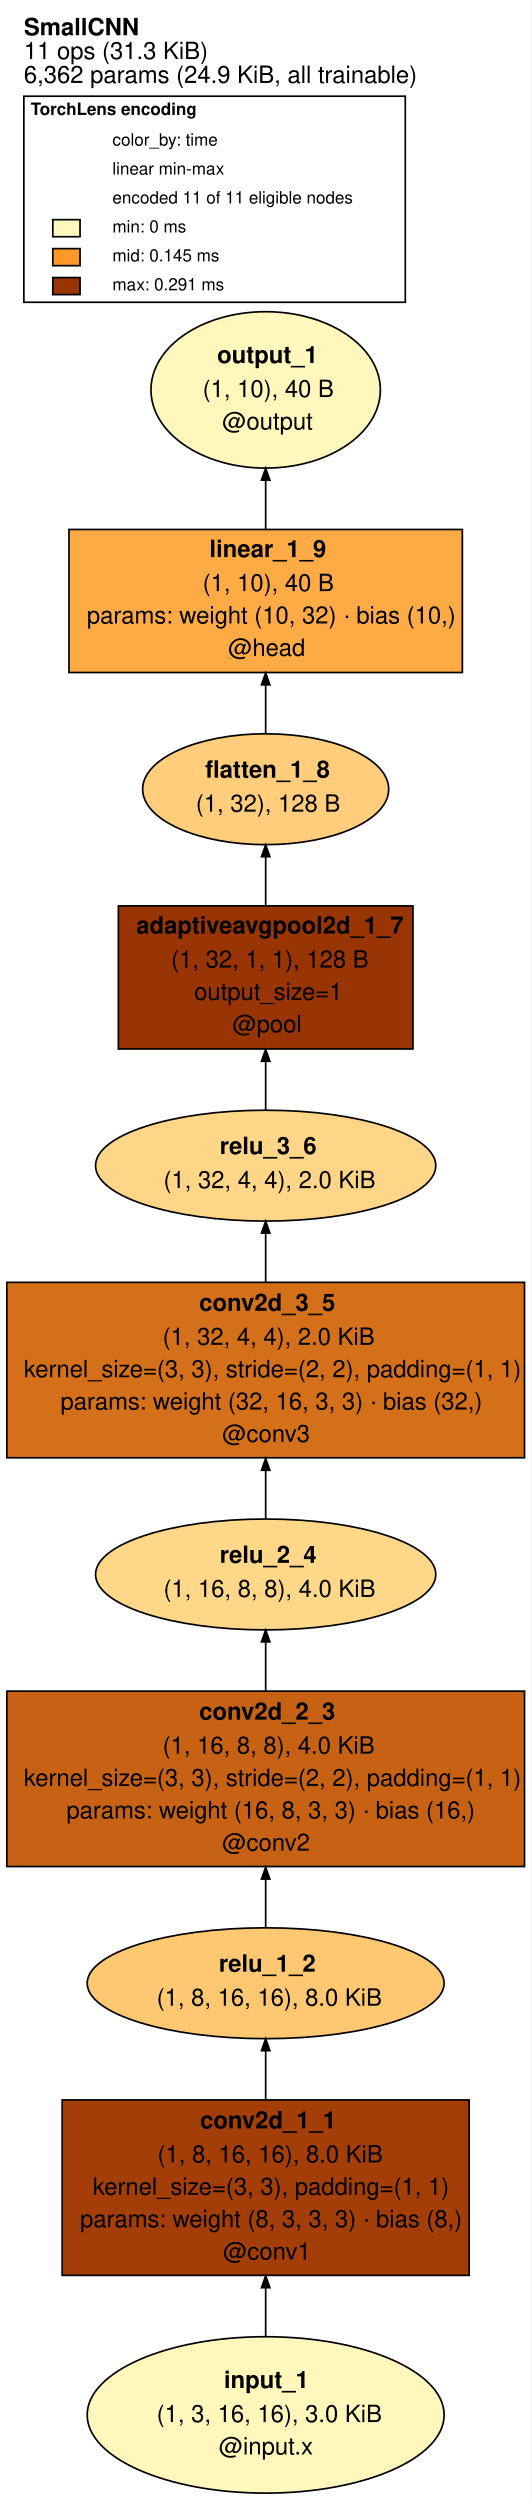
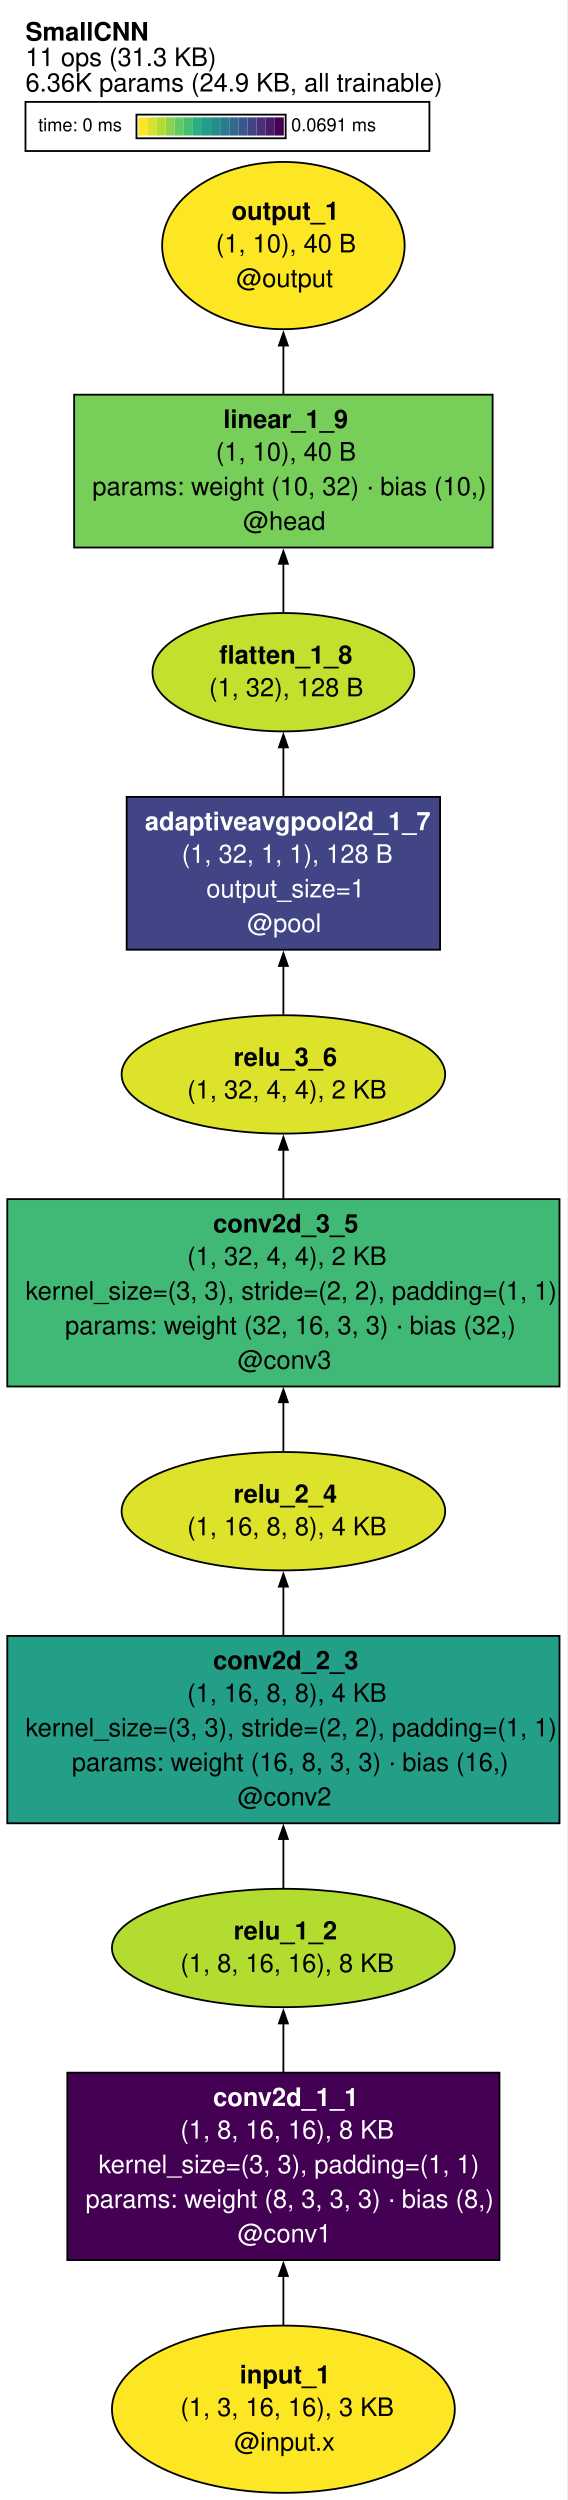
- <svg xmlns="http://www.w3.org/2000/svg" width="312pt" height="1468pt" viewBox="0.00 0.00 312.00 1468.06">
-   <g id="graph0" class="graph" transform="scale(1 1) rotate(0) translate(4 1464.06)">
-     <polygon fill="white" stroke="transparent" points="-4,4 -4,-1464.06 308,-1464.06 308,4 -4,4" />
-     <text text-anchor="start" x="10" y="-1443.36" font-family="Helvetica,sans-Serif" font-weight="bold" font-size="14.00">SmallCNN</text>
-     <text text-anchor="start" x="10" y="-1429.36" font-family="Helvetica,sans-Serif" font-size="14.00">11 ops (31.3 KiB)</text>
-     <text text-anchor="start" x="10" y="-1415.36" font-family="Helvetica,sans-Serif" font-size="14.00">6,362 params (24.9 KiB, all trainable)</text>
-     <text text-anchor="start" x="14" y="-1396.56" font-family="Helvetica,sans-Serif" font-weight="bold" font-size="10.00">TorchLens encoding</text>
-     <text text-anchor="start" x="62" y="-1378.56" font-family="Helvetica,sans-Serif" font-size="10.00">color_by: time</text>
-     <text text-anchor="start" x="62" y="-1361.56" font-family="Helvetica,sans-Serif" font-size="10.00">linear min-max</text>
-     <text text-anchor="start" x="62" y="-1344.56" font-family="Helvetica,sans-Serif" font-size="10.00">encoded 11 of 11 eligible nodes</text>
-     <polygon fill="#fff7bc" stroke="transparent" points="27,-1325.06 27,-1335.06 43,-1335.06 43,-1325.06 27,-1325.06" />
-     <polygon fill="none" stroke="black" points="27,-1325.06 27,-1335.06 43,-1335.06 43,-1325.06 27,-1325.06" />
-     <text text-anchor="start" x="62" y="-1327.56" font-family="Helvetica,sans-Serif" font-size="10.00">min: 0 ms</text>
-     <polygon fill="#fe9929" stroke="transparent" points="27,-1308.06 27,-1318.06 43,-1318.06 43,-1308.06 27,-1308.06" />
-     <polygon fill="none" stroke="black" points="27,-1308.06 27,-1318.06 43,-1318.06 43,-1308.06 27,-1308.06" />
-     <text text-anchor="start" x="62" y="-1310.56" font-family="Helvetica,sans-Serif" font-size="10.00">mid: 0.145 ms</text>
-     <polygon fill="#993404" stroke="transparent" points="27,-1291.06 27,-1301.06 43,-1301.06 43,-1291.06 27,-1291.06" />
-     <polygon fill="none" stroke="black" points="27,-1291.06 27,-1301.06 43,-1301.06 43,-1291.06 27,-1291.06" />
-     <text text-anchor="start" x="62" y="-1293.56" font-family="Helvetica,sans-Serif" font-size="10.00">max: 0.291 ms</text>
-     <polygon fill="none" stroke="black" points="10,-1286.56 10,-1407.56 234,-1407.56 234,-1286.56 10,-1286.56" />
+ <svg xmlns="http://www.w3.org/2000/svg" width="312pt" height="1374pt" viewBox="0.00 0.00 312.00 1374.00">
+   <g id="graph0" class="graph" transform="scale(1 1) rotate(0) translate(4 1370.06)">
+     <polygon fill="white" stroke="none" points="-4,4 -4,-1370.06 307.5,-1370.06 307.5,4 -4,4" />
+     <text xml:space="preserve" text-anchor="start" x="10" y="-1347.76" font-family="Helvetica,sans-Serif" font-weight="bold" font-size="14.00">SmallCNN</text>
+     <text xml:space="preserve" text-anchor="start" x="10" y="-1333.76" font-family="Helvetica,sans-Serif" font-size="14.00">11 ops (31.3 KB)</text>
+     <text xml:space="preserve" text-anchor="start" x="10" y="-1319.76" font-family="Helvetica,sans-Serif" font-size="14.00">6.36K params (24.9 KB, all trainable)</text>
+     <polygon fill="none" stroke="black" points="10,-1287.06 10,-1314.06 232,-1314.06 232,-1287.06 10,-1287.06" />
+     <text xml:space="preserve" text-anchor="start" x="17" y="-1297.94" font-family="Helvetica,sans-Serif" font-size="10.00">time: 0 ms</text>
+     <polygon fill="none" stroke="black" points="71,-1294.06 71,-1307.06 153,-1307.06 153,-1294.06 71,-1294.06" />
+     <polygon fill="#fde725" stroke="none" points="72,-1295.56 72,-1305.56 77,-1305.56 77,-1295.56 72,-1295.56" />
+     <polygon fill="#d8e22b" stroke="none" points="77,-1295.56 77,-1305.56 82,-1305.56 82,-1295.56 77,-1295.56" />
+     <polygon fill="#b1dd30" stroke="none" points="82,-1295.56 82,-1305.56 87,-1305.56 87,-1295.56 82,-1295.56" />
+     <polygon fill="#8cd34d" stroke="none" points="87,-1295.56 87,-1305.56 92,-1305.56 92,-1295.56 87,-1295.56" />
+     <polygon fill="#61ca61" stroke="none" points="92,-1295.56 92,-1305.56 97,-1305.56 97,-1295.56 92,-1295.56" />
+     <polygon fill="#47bc73" stroke="none" points="97,-1295.56 97,-1305.56 102,-1305.56 102,-1295.56 97,-1295.56" />
+     <polygon fill="#28ae80" stroke="none" points="102,-1295.56 102,-1305.56 107,-1305.56 107,-1295.56 102,-1295.56" />
+     <polygon fill="#239d87" stroke="none" points="107,-1295.56 107,-1305.56 112,-1305.56 112,-1295.56 107,-1295.56" />
+     <polygon fill="#238d8c" stroke="none" points="112,-1295.56 112,-1305.56 117,-1305.56 117,-1295.56 112,-1295.56" />
+     <polygon fill="#297b8e" stroke="none" points="117,-1295.56 117,-1305.56 122,-1305.56 122,-1295.56 117,-1295.56" />
+     <polygon fill="#326a8d" stroke="none" points="122,-1295.56 122,-1305.56 127,-1305.56 127,-1295.56 122,-1295.56" />
+     <polygon fill="#39578c" stroke="none" points="127,-1295.56 127,-1305.56 132,-1305.56 132,-1295.56 127,-1295.56" />
+     <polygon fill="#424485" stroke="none" points="132,-1295.56 132,-1305.56 137,-1305.56 137,-1295.56 132,-1295.56" />
+     <polygon fill="#472f7c" stroke="none" points="137,-1295.56 137,-1305.56 142,-1305.56 142,-1295.56 137,-1295.56" />
+     <polygon fill="#471b68" stroke="none" points="142,-1295.56 142,-1305.56 147,-1305.56 147,-1295.56 142,-1295.56" />
+     <polygon fill="#440154" stroke="none" points="147,-1295.56 147,-1305.56 152,-1305.56 152,-1295.56 147,-1295.56" />
+     <text xml:space="preserve" text-anchor="start" x="156" y="-1297.94" font-family="Helvetica,sans-Serif" font-size="10.00">0.0691 ms</text>
    <g id="node1" class="node">
-       <ellipse fill="#fff7bc" stroke="black" cx="152" cy="-45.96" rx="104.8" ry="45.92" />
-       <text text-anchor="start" x="127.5" y="-61.76" font-family="Helvetica,sans-Serif" font-weight="bold" font-size="14.00">input_1</text>
-       <text text-anchor="start" x="88" y="-41.76" font-family="Helvetica,sans-Serif" font-size="14.00">(1, 3, 16, 16), 3.0 KiB</text>
-       <text text-anchor="start" x="124.5" y="-22.76" font-family="Helvetica,sans-Serif" font-size="14.00">@input.x</text>
+       <ellipse fill="#fde725" stroke="black" cx="151.75" cy="-45.96" rx="94.22" ry="45.96" />
+       <text xml:space="preserve" text-anchor="start" x="127.75" y="-60.16" font-family="Helvetica,sans-Serif" font-weight="bold" font-size="14.00">input_1</text>
+       <text xml:space="preserve" text-anchor="start" x="95.12" y="-42.21" font-family="Helvetica,sans-Serif" font-size="14.00">(1, 3, 16, 16), 3 KB</text>
+       <text xml:space="preserve" text-anchor="start" x="124.75" y="-23.21" font-family="Helvetica,sans-Serif" font-size="14.00">@input.x</text>
    </g>
    <g id="node2" class="node">
-       <polygon fill="#a33e08" stroke="black" points="271.5,-230.92 32.5,-230.92 32.5,-127.92 271.5,-127.92 271.5,-230.92" />
-       <text text-anchor="start" x="113.5" y="-214.22" font-family="Helvetica,sans-Serif" font-weight="bold" font-size="14.00">conv2d_1_1</text>
-       <text text-anchor="start" x="88.5" y="-194.22" font-family="Helvetica,sans-Serif" font-size="14.00">(1, 8, 16, 16), 8.0 KiB</text>
-       <text text-anchor="start" x="50.5" y="-175.22" font-family="Helvetica,sans-Serif" font-size="14.00">kernel_size=(3, 3), padding=(1, 1)</text>
-       <text text-anchor="start" x="43" y="-156.22" font-family="Helvetica,sans-Serif" font-size="14.00">params: weight (8, 3, 3, 3) · bias (8,)</text>
-       <text text-anchor="start" x="127" y="-137.22" font-family="Helvetica,sans-Serif" font-size="14.00">@conv1</text>
+       <polygon fill="#440154" stroke="black" points="270.5,-230.92 33,-230.92 33,-127.92 270.5,-127.92 270.5,-230.92" />
+       <text xml:space="preserve" text-anchor="start" x="113.12" y="-212.62" font-family="Helvetica,sans-Serif" font-weight="bold" font-size="14.00" fill="#ffffff">conv2d_1_1</text>
+       <text xml:space="preserve" text-anchor="start" x="95.12" y="-194.67" font-family="Helvetica,sans-Serif" font-size="14.00" fill="#ffffff">(1, 8, 16, 16), 8 KB</text>
+       <text xml:space="preserve" text-anchor="start" x="50.12" y="-175.67" font-family="Helvetica,sans-Serif" font-size="14.00" fill="#ffffff">kernel_size=(3, 3), padding=(1, 1)</text>
+       <text xml:space="preserve" text-anchor="start" x="43" y="-156.67" font-family="Helvetica,sans-Serif" font-size="14.00" fill="#ffffff">params: weight (8, 3, 3, 3) · bias (8,)</text>
+       <text xml:space="preserve" text-anchor="start" x="126.62" y="-137.67" font-family="Helvetica,sans-Serif" font-size="14.00" fill="#ffffff">@conv1</text>
    </g>
    <g id="edge1" class="edge">
-       <path fill="none" stroke="black" d="M152,-92.2C152,-101.32 152,-111.02 152,-120.5" />
-       <polygon fill="black" stroke="black" points="149.55,-120.69 152,-127.69 154.45,-120.69 149.55,-120.69" />
+       <path fill="none" stroke="black" d="M151.75,-92.2C151.75,-100.96 151.75,-110.26 151.75,-119.38" />
+       <polygon fill="black" stroke="black" points="149.3,-119.17 151.75,-126.17 154.2,-119.17 149.3,-119.17" />
    </g>
    <g id="node3" class="node">
-       <ellipse fill="#fec771" stroke="black" cx="152" cy="-299.45" rx="104.8" ry="32.55" />
-       <text text-anchor="start" x="124.5" y="-306.25" font-family="Helvetica,sans-Serif" font-weight="bold" font-size="14.00">relu_1_2</text>
-       <text text-anchor="start" x="88" y="-286.25" font-family="Helvetica,sans-Serif" font-size="14.00">(1, 8, 16, 16), 8.0 KiB</text>
+       <ellipse fill="#b2dd30" stroke="black" cx="151.75" cy="-299.45" rx="94.22" ry="32.53" />
+       <text xml:space="preserve" text-anchor="start" x="124.38" y="-304.15" font-family="Helvetica,sans-Serif" font-weight="bold" font-size="14.00">relu_1_2</text>
+       <text xml:space="preserve" text-anchor="start" x="95.12" y="-286.2" font-family="Helvetica,sans-Serif" font-size="14.00">(1, 8, 16, 16), 8 KB</text>
    </g>
    <g id="edge2" class="edge">
-       <path fill="none" stroke="black" d="M152,-231.16C152,-240.73 152,-250.59 152,-259.71" />
-       <polygon fill="black" stroke="black" points="149.55,-259.85 152,-266.85 154.45,-259.85 149.55,-259.85" />
+       <path fill="none" stroke="black" d="M151.75,-231.16C151.75,-240.16 151.75,-249.42 151.75,-258.08" />
+       <polygon fill="black" stroke="black" points="149.3,-258 151.75,-265 154.2,-258 149.3,-258" />
    </g>
    <g id="node4" class="node">
-       <polygon fill="#c76215" stroke="black" points="304,-470.98 0,-470.98 0,-367.98 304,-367.98 304,-470.98" />
-       <text text-anchor="start" x="113" y="-454.28" font-family="Helvetica,sans-Serif" font-weight="bold" font-size="14.00">conv2d_2_3</text>
-       <text text-anchor="start" x="91.5" y="-434.28" font-family="Helvetica,sans-Serif" font-size="14.00">(1, 16, 8, 8), 4.0 KiB</text>
-       <text text-anchor="start" x="10" y="-415.28" font-family="Helvetica,sans-Serif" font-size="14.00">kernel_size=(3, 3), stride=(2, 2), padding=(1, 1)</text>
-       <text text-anchor="start" x="35" y="-396.28" font-family="Helvetica,sans-Serif" font-size="14.00">params: weight (16, 8, 3, 3) · bias (16,)</text>
-       <text text-anchor="start" x="126.5" y="-377.28" font-family="Helvetica,sans-Serif" font-size="14.00">@conv2</text>
+       <polygon fill="#239e87" stroke="black" points="303.5,-470.98 0,-470.98 0,-367.98 303.5,-367.98 303.5,-470.98" />
+       <text xml:space="preserve" text-anchor="start" x="113.12" y="-452.68" font-family="Helvetica,sans-Serif" font-weight="bold" font-size="14.00">conv2d_2_3</text>
+       <text xml:space="preserve" text-anchor="start" x="98.88" y="-434.73" font-family="Helvetica,sans-Serif" font-size="14.00">(1, 16, 8, 8), 4 KB</text>
+       <text xml:space="preserve" text-anchor="start" x="10" y="-415.73" font-family="Helvetica,sans-Serif" font-size="14.00">kernel_size=(3, 3), stride=(2, 2), padding=(1, 1)</text>
+       <text xml:space="preserve" text-anchor="start" x="35.5" y="-396.73" font-family="Helvetica,sans-Serif" font-size="14.00">params: weight (16, 8, 3, 3) · bias (16,)</text>
+       <text xml:space="preserve" text-anchor="start" x="126.62" y="-377.73" font-family="Helvetica,sans-Serif" font-size="14.00">@conv2</text>
    </g>
    <g id="edge3" class="edge">
-       <path fill="none" stroke="black" d="M152,-332.08C152,-340.87 152,-350.7 152,-360.5" />
-       <polygon fill="black" stroke="black" points="149.55,-360.61 152,-367.61 154.45,-360.61 149.55,-360.61" />
+       <path fill="none" stroke="black" d="M151.75,-332.39C151.75,-340.75 151.75,-350.04 151.75,-359.34" />
+       <polygon fill="black" stroke="black" points="149.3,-359.33 151.75,-366.33 154.2,-359.33 149.3,-359.33" />
    </g>
    <g id="node5" class="node">
-       <ellipse fill="#ffd789" stroke="black" cx="152" cy="-539.5" rx="99.9" ry="32.55" />
-       <text text-anchor="start" x="125" y="-546.3" font-family="Helvetica,sans-Serif" font-weight="bold" font-size="14.00">relu_2_4</text>
-       <text text-anchor="start" x="92" y="-526.3" font-family="Helvetica,sans-Serif" font-size="14.00">(1, 16, 8, 8), 4.0 KiB</text>
+       <ellipse fill="#dde32b" stroke="black" cx="151.75" cy="-539.5" rx="88.92" ry="32.53" />
+       <text xml:space="preserve" text-anchor="start" x="124.38" y="-544.2" font-family="Helvetica,sans-Serif" font-weight="bold" font-size="14.00">relu_2_4</text>
+       <text xml:space="preserve" text-anchor="start" x="98.88" y="-526.25" font-family="Helvetica,sans-Serif" font-size="14.00">(1, 16, 8, 8), 4 KB</text>
    </g>
    <g id="edge4" class="edge">
-       <path fill="none" stroke="black" d="M152,-471.22C152,-480.78 152,-490.64 152,-499.76" />
-       <polygon fill="black" stroke="black" points="149.55,-499.9 152,-506.9 154.45,-499.9 149.55,-499.9" />
+       <path fill="none" stroke="black" d="M151.75,-471.22C151.75,-480.21 151.75,-489.47 151.75,-498.13" />
+       <polygon fill="black" stroke="black" points="149.3,-498.05 151.75,-505.05 154.2,-498.05 149.3,-498.05" />
    </g>
    <g id="node6" class="node">
-       <polygon fill="#d5701a" stroke="black" points="304,-711.03 0,-711.03 0,-608.03 304,-608.03 304,-711.03" />
-       <text text-anchor="start" x="113" y="-694.33" font-family="Helvetica,sans-Serif" font-weight="bold" font-size="14.00">conv2d_3_5</text>
-       <text text-anchor="start" x="91.5" y="-674.33" font-family="Helvetica,sans-Serif" font-size="14.00">(1, 32, 4, 4), 2.0 KiB</text>
-       <text text-anchor="start" x="10" y="-655.33" font-family="Helvetica,sans-Serif" font-size="14.00">kernel_size=(3, 3), stride=(2, 2), padding=(1, 1)</text>
-       <text text-anchor="start" x="31.5" y="-636.33" font-family="Helvetica,sans-Serif" font-size="14.00">params: weight (32, 16, 3, 3) · bias (32,)</text>
-       <text text-anchor="start" x="126.5" y="-617.33" font-family="Helvetica,sans-Serif" font-size="14.00">@conv3</text>
+       <polygon fill="#40b976" stroke="black" points="303.5,-711.03 0,-711.03 0,-608.03 303.5,-608.03 303.5,-711.03" />
+       <text xml:space="preserve" text-anchor="start" x="113.12" y="-692.73" font-family="Helvetica,sans-Serif" font-weight="bold" font-size="14.00">conv2d_3_5</text>
+       <text xml:space="preserve" text-anchor="start" x="98.88" y="-674.78" font-family="Helvetica,sans-Serif" font-size="14.00">(1, 32, 4, 4), 2 KB</text>
+       <text xml:space="preserve" text-anchor="start" x="10" y="-655.78" font-family="Helvetica,sans-Serif" font-size="14.00">kernel_size=(3, 3), stride=(2, 2), padding=(1, 1)</text>
+       <text xml:space="preserve" text-anchor="start" x="31.75" y="-636.78" font-family="Helvetica,sans-Serif" font-size="14.00">params: weight (32, 16, 3, 3) · bias (32,)</text>
+       <text xml:space="preserve" text-anchor="start" x="126.62" y="-617.78" font-family="Helvetica,sans-Serif" font-size="14.00">@conv3</text>
    </g>
    <g id="edge5" class="edge">
-       <path fill="none" stroke="black" d="M152,-572.13C152,-580.93 152,-590.76 152,-600.55" />
-       <polygon fill="black" stroke="black" points="149.55,-600.66 152,-607.66 154.45,-600.66 149.55,-600.66" />
+       <path fill="none" stroke="black" d="M151.75,-572.44C151.75,-580.81 151.75,-590.1 151.75,-599.39" />
+       <polygon fill="black" stroke="black" points="149.3,-599.39 151.75,-606.39 154.2,-599.39 149.3,-599.39" />
    </g>
    <g id="node7" class="node">
-       <ellipse fill="#ffd587" stroke="black" cx="152" cy="-779.56" rx="99.9" ry="32.55" />
-       <text text-anchor="start" x="125" y="-786.36" font-family="Helvetica,sans-Serif" font-weight="bold" font-size="14.00">relu_3_6</text>
-       <text text-anchor="start" x="92" y="-766.36" font-family="Helvetica,sans-Serif" font-size="14.00">(1, 32, 4, 4), 2.0 KiB</text>
+       <ellipse fill="#dde32b" stroke="black" cx="151.75" cy="-779.56" rx="88.92" ry="32.53" />
+       <text xml:space="preserve" text-anchor="start" x="124.38" y="-784.26" font-family="Helvetica,sans-Serif" font-weight="bold" font-size="14.00">relu_3_6</text>
+       <text xml:space="preserve" text-anchor="start" x="98.88" y="-766.31" font-family="Helvetica,sans-Serif" font-size="14.00">(1, 32, 4, 4), 2 KB</text>
    </g>
    <g id="edge6" class="edge">
-       <path fill="none" stroke="black" d="M152,-711.27C152,-720.83 152,-730.69 152,-739.82" />
-       <polygon fill="black" stroke="black" points="149.55,-739.96 152,-746.96 154.45,-739.96 149.55,-739.96" />
+       <path fill="none" stroke="black" d="M151.75,-711.27C151.75,-720.27 151.75,-729.53 151.75,-738.19" />
+       <polygon fill="black" stroke="black" points="149.3,-738.11 151.75,-745.11 154.2,-738.11 149.3,-738.11" />
    </g>
    <g id="node8" class="node">
-       <polygon fill="#993404" stroke="black" points="238.5,-932.09 65.5,-932.09 65.5,-848.09 238.5,-848.09 238.5,-932.09" />
-       <text text-anchor="start" x="76" y="-915.89" font-family="Helvetica,sans-Serif" font-weight="bold" font-size="14.00">adaptiveavgpool2d_1_7</text>
-       <text text-anchor="start" x="96.5" y="-895.89" font-family="Helvetica,sans-Serif" font-size="14.00">(1, 32, 1, 1), 128 B</text>
-       <text text-anchor="start" x="110" y="-876.89" font-family="Helvetica,sans-Serif" font-size="14.00">output_size=1</text>
-       <text text-anchor="start" x="132.5" y="-857.89" font-family="Helvetica,sans-Serif" font-size="14.00">@pool</text>
+       <polygon fill="#414585" stroke="black" points="237.88,-932.09 65.62,-932.09 65.62,-848.09 237.88,-848.09 237.88,-932.09" />
+       <text xml:space="preserve" text-anchor="start" x="75.62" y="-913.79" font-family="Helvetica,sans-Serif" font-weight="bold" font-size="14.00" fill="#ffffff">adaptiveavgpool2d_1_7</text>
+       <text xml:space="preserve" text-anchor="start" x="95.88" y="-895.84" font-family="Helvetica,sans-Serif" font-size="14.00" fill="#ffffff">(1, 32, 1, 1), 128 B</text>
+       <text xml:space="preserve" text-anchor="start" x="109.38" y="-876.84" font-family="Helvetica,sans-Serif" font-size="14.00" fill="#ffffff">output_size=1</text>
+       <text xml:space="preserve" text-anchor="start" x="131.88" y="-857.84" font-family="Helvetica,sans-Serif" font-size="14.00" fill="#ffffff">@pool</text>
    </g>
    <g id="edge7" class="edge">
-       <path fill="none" stroke="black" d="M152,-812.24C152,-821.12 152,-830.97 152,-840.58" />
-       <polygon fill="black" stroke="black" points="149.55,-840.86 152,-847.86 154.45,-840.86 149.55,-840.86" />
+       <path fill="none" stroke="black" d="M151.75,-812.53C151.75,-820.96 151.75,-830.25 151.75,-839.37" />
+       <polygon fill="black" stroke="black" points="149.3,-839.16 151.75,-846.16 154.2,-839.16 149.3,-839.16" />
    </g>
    <g id="node9" class="node">
-       <ellipse fill="#ffcd7b" stroke="black" cx="152" cy="-1000.61" rx="72.25" ry="32.55" />
-       <text text-anchor="start" x="116.5" y="-1007.41" font-family="Helvetica,sans-Serif" font-weight="bold" font-size="14.00">flatten_1_8</text>
-       <text text-anchor="start" x="111" y="-987.41" font-family="Helvetica,sans-Serif" font-size="14.00">(1, 32), 128 B</text>
+       <ellipse fill="#c5df2e" stroke="black" cx="151.75" cy="-1000.61" rx="71.95" ry="32.53" />
+       <text xml:space="preserve" text-anchor="start" x="116.5" y="-1005.31" font-family="Helvetica,sans-Serif" font-weight="bold" font-size="14.00">flatten_1_8</text>
+       <text xml:space="preserve" text-anchor="start" x="110.88" y="-987.36" font-family="Helvetica,sans-Serif" font-size="14.00">(1, 32), 128 B</text>
    </g>
    <g id="edge8" class="edge">
-       <path fill="none" stroke="black" d="M152,-932.11C152,-941.59 152,-951.63 152,-960.99" />
-       <polygon fill="black" stroke="black" points="149.55,-961 152,-968 154.45,-961 149.55,-961" />
+       <path fill="none" stroke="black" d="M151.75,-932.42C151.75,-941.32 151.75,-950.71 151.75,-959.56" />
+       <polygon fill="black" stroke="black" points="149.3,-959.33 151.75,-966.33 154.2,-959.33 149.3,-959.33" />
    </g>
    <g id="node10" class="node">
-       <polygon fill="#feab46" stroke="black" points="267.5,-1153.14 36.5,-1153.14 36.5,-1069.14 267.5,-1069.14 267.5,-1153.14" />
-       <text text-anchor="start" x="119" y="-1136.94" font-family="Helvetica,sans-Serif" font-weight="bold" font-size="14.00">linear_1_9</text>
-       <text text-anchor="start" x="115" y="-1116.94" font-family="Helvetica,sans-Serif" font-size="14.00">(1, 10), 40 B</text>
-       <text text-anchor="start" x="47" y="-1097.94" font-family="Helvetica,sans-Serif" font-size="14.00">params: weight (10, 32) · bias (10,)</text>
-       <text text-anchor="start" x="130" y="-1078.94" font-family="Helvetica,sans-Serif" font-size="14.00">@head</text>
+       <polygon fill="#77ce58" stroke="black" points="266.75,-1153.14 36.75,-1153.14 36.75,-1069.14 266.75,-1069.14 266.75,-1153.14" />
+       <text xml:space="preserve" text-anchor="start" x="118.75" y="-1134.84" font-family="Helvetica,sans-Serif" font-weight="bold" font-size="14.00">linear_1_9</text>
+       <text xml:space="preserve" text-anchor="start" x="114.62" y="-1116.89" font-family="Helvetica,sans-Serif" font-size="14.00">(1, 10), 40 B</text>
+       <text xml:space="preserve" text-anchor="start" x="46.75" y="-1097.89" font-family="Helvetica,sans-Serif" font-size="14.00">params: weight (10, 32) · bias (10,)</text>
+       <text xml:space="preserve" text-anchor="start" x="129.62" y="-1078.89" font-family="Helvetica,sans-Serif" font-size="14.00">@head</text>
    </g>
    <g id="edge9" class="edge">
-       <path fill="none" stroke="black" d="M152,-1033.29C152,-1042.17 152,-1052.02 152,-1061.64" />
-       <polygon fill="black" stroke="black" points="149.55,-1061.92 152,-1068.92 154.45,-1061.92 149.55,-1061.92" />
+       <path fill="none" stroke="black" d="M151.75,-1033.59C151.75,-1042.01 151.75,-1051.31 151.75,-1060.43" />
+       <polygon fill="black" stroke="black" points="149.3,-1060.21 151.75,-1067.21 154.2,-1060.21 149.3,-1060.21" />
    </g>
    <g id="node11" class="node">
-       <ellipse fill="#fff7bc" stroke="black" cx="152" cy="-1235.1" rx="67.35" ry="45.92" />
-       <text text-anchor="start" x="123.5" y="-1250.9" font-family="Helvetica,sans-Serif" font-weight="bold" font-size="14.00">output_1</text>
-       <text text-anchor="start" x="115" y="-1230.9" font-family="Helvetica,sans-Serif" font-size="14.00">(1, 10), 40 B</text>
-       <text text-anchor="start" x="126.5" y="-1211.9" font-family="Helvetica,sans-Serif" font-size="14.00">@output</text>
+       <ellipse fill="#fde725" stroke="black" cx="151.75" cy="-1235.1" rx="66.64" ry="45.96" />
+       <text xml:space="preserve" text-anchor="start" x="123.25" y="-1249.3" font-family="Helvetica,sans-Serif" font-weight="bold" font-size="14.00">output_1</text>
+       <text xml:space="preserve" text-anchor="start" x="114.62" y="-1231.35" font-family="Helvetica,sans-Serif" font-size="14.00">(1, 10), 40 B</text>
+       <text xml:space="preserve" text-anchor="start" x="125.88" y="-1212.35" font-family="Helvetica,sans-Serif" font-size="14.00">@output</text>
    </g>
    <g id="edge10" class="edge">
-       <path fill="none" stroke="black" d="M152,-1153.43C152,-1162.57 152,-1172.37 152,-1181.89" />
-       <polygon fill="black" stroke="black" points="149.55,-1182.09 152,-1189.09 154.45,-1182.09 149.55,-1182.09" />
+       <path fill="none" stroke="black" d="M151.75,-1153.43C151.75,-1162.02 151.75,-1171.19 151.75,-1180.16" />
+       <polygon fill="black" stroke="black" points="149.3,-1180.15 151.75,-1187.15 154.2,-1180.15 149.3,-1180.15" />
    </g>
  </g>
</svg>
